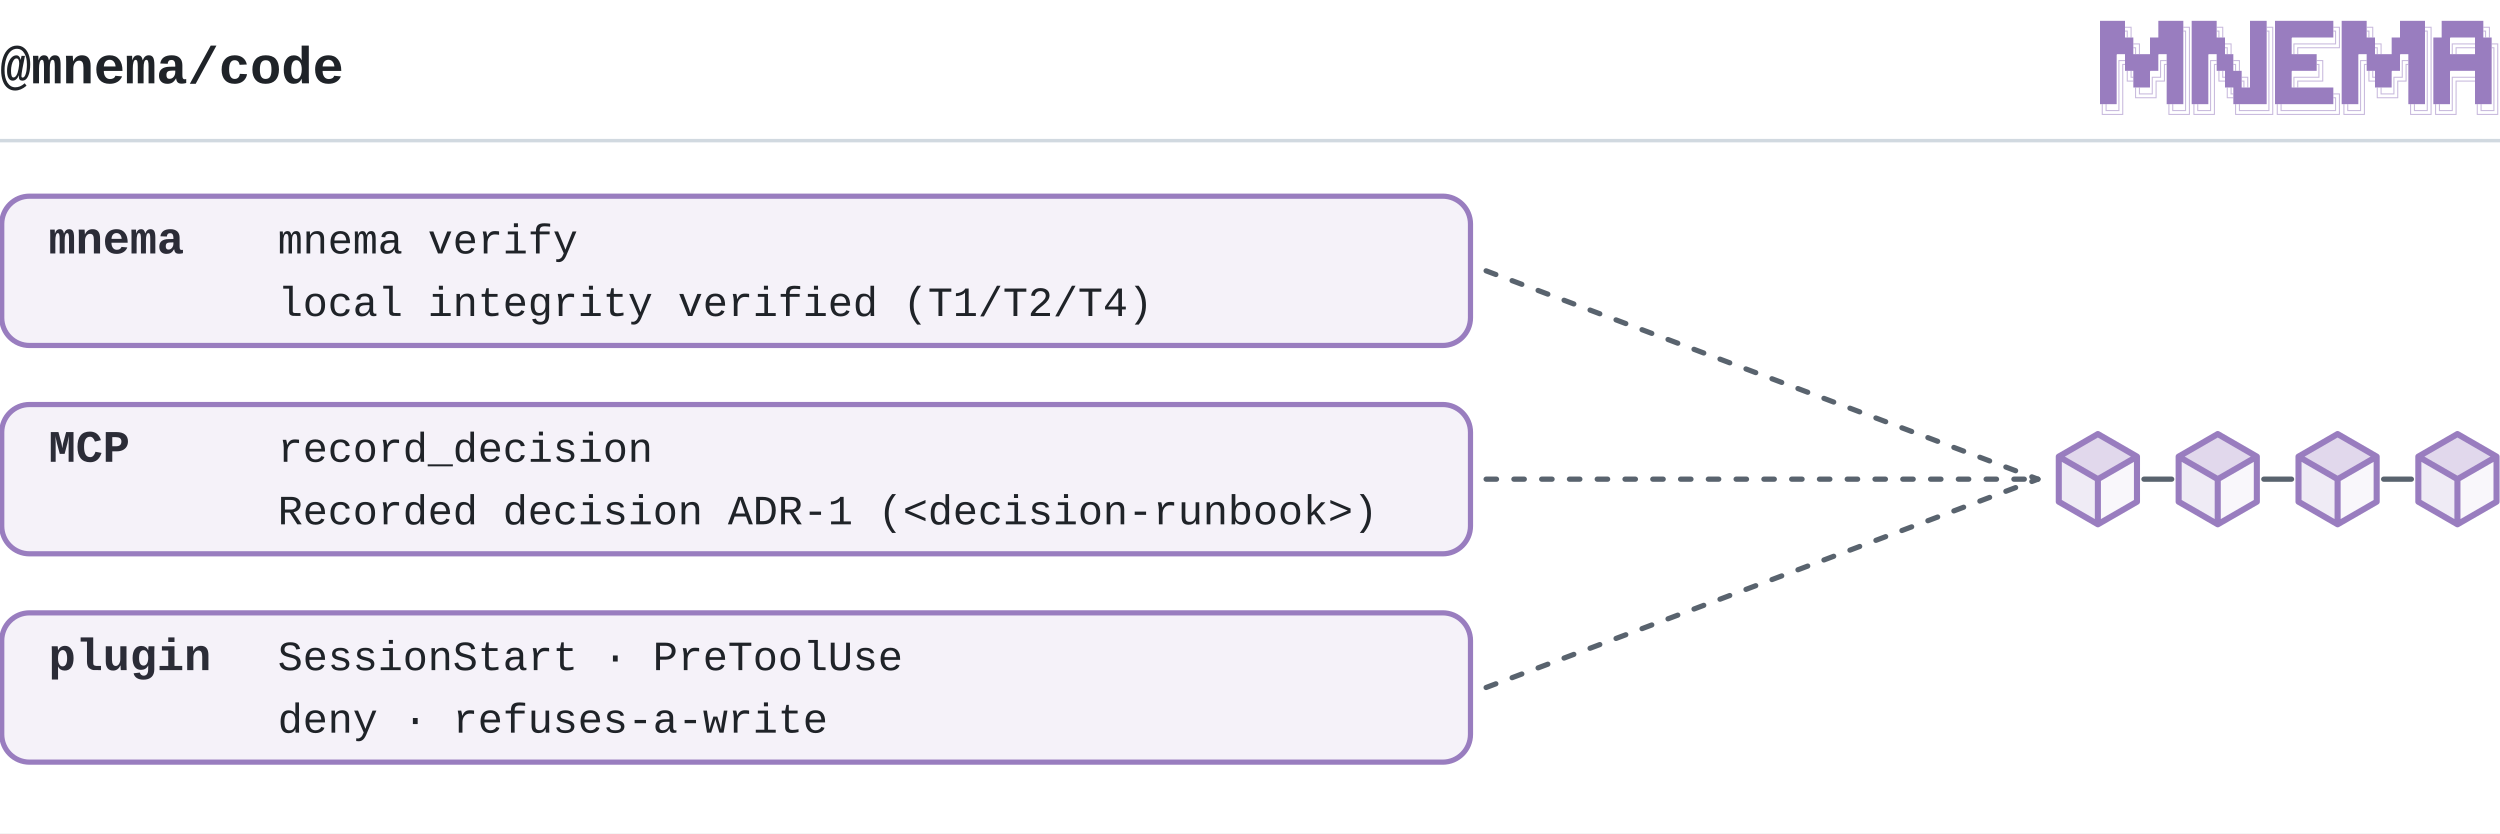
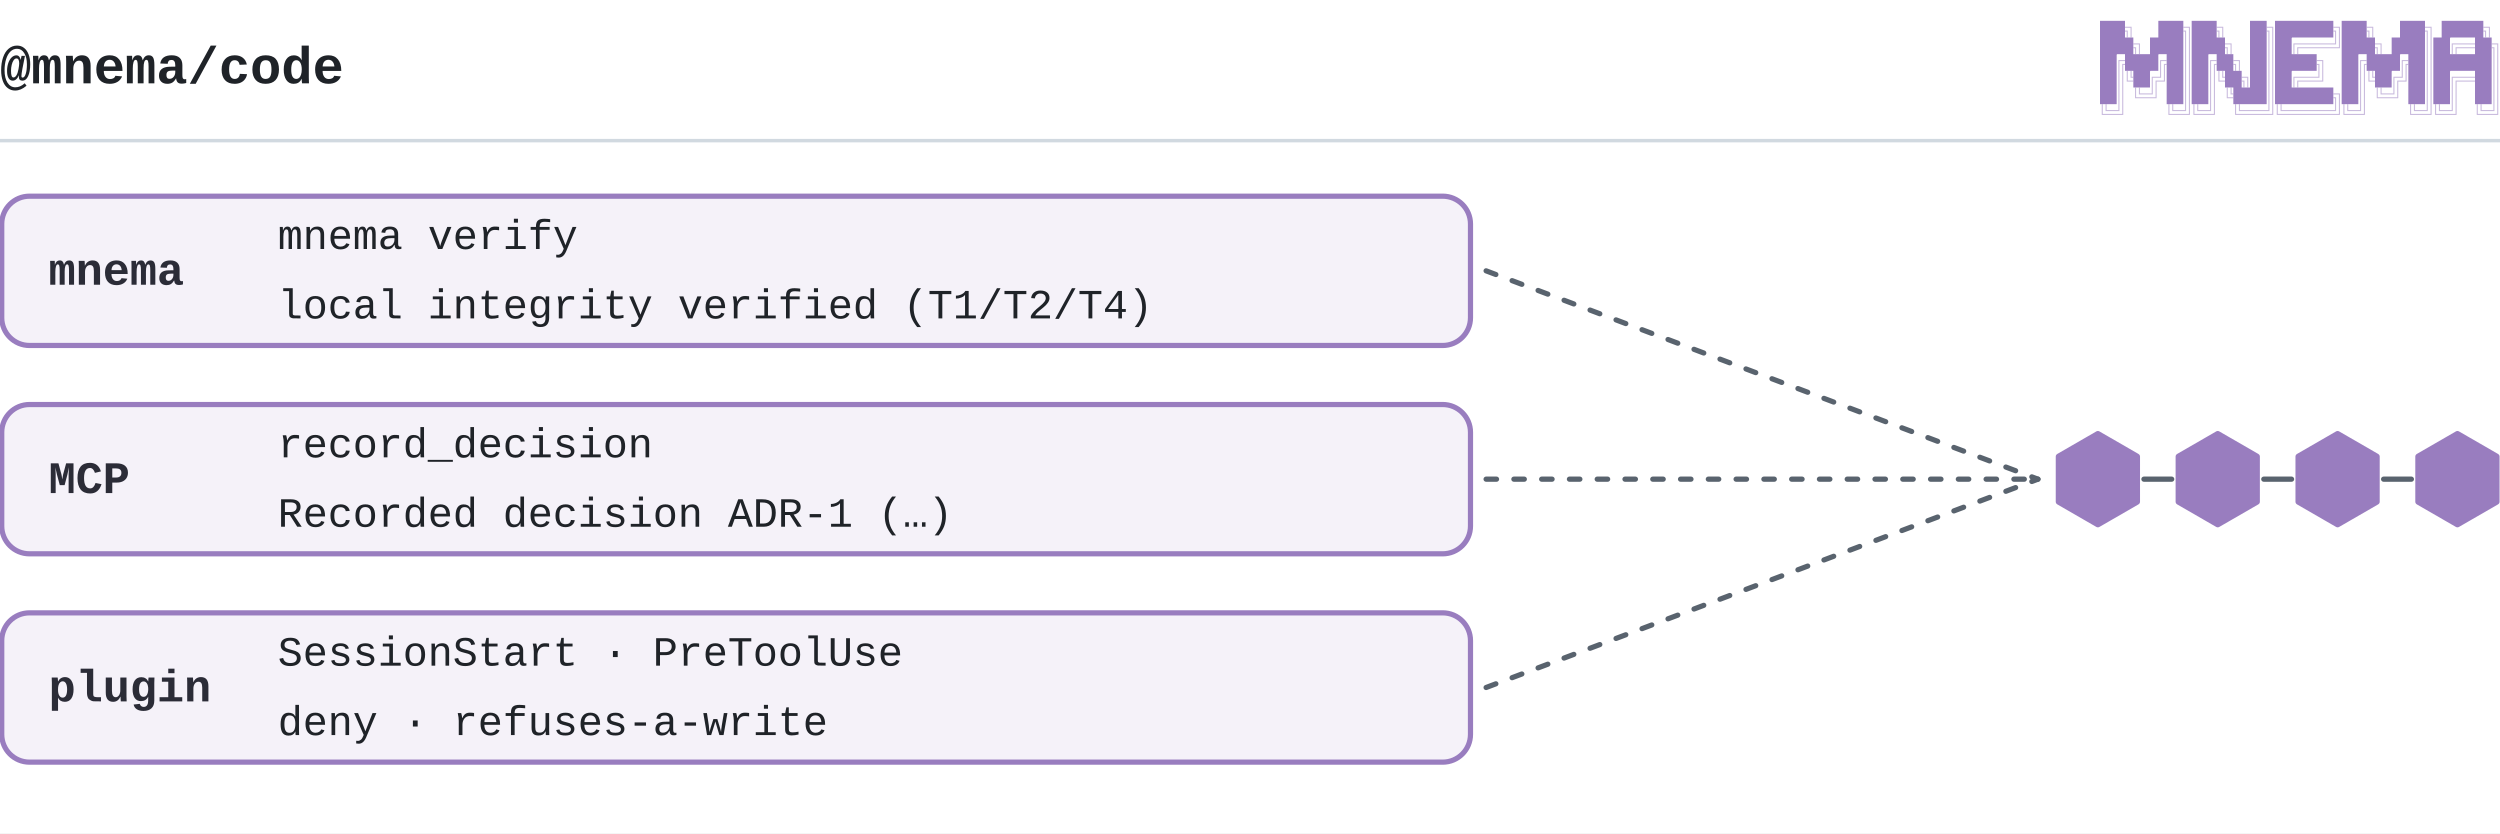
<svg xmlns="http://www.w3.org/2000/svg" width="100%" viewBox="0 0 720 240" role="img" aria-label="Your decisions, handed to your agents' sessions and held at the edits they govern — append-only and signed in the repository, and checkable by anyone.">
  <style>
.a{animation-duration:11s;animation-iteration-count:infinite;animation-timing-function:ease-in-out}
@keyframes k0{0%{opacity:0}32.73%{opacity:0}35.45%{opacity:1}90.91%{opacity:1}93.64%{opacity:0}100%{opacity:0}}
@keyframes k1{0%{opacity:0}49.09%{opacity:0}51.82%{opacity:1}90.91%{opacity:1}93.64%{opacity:0}100%{opacity:0}}
@keyframes k2{0%{opacity:0}18.18%{opacity:0}20.91%{opacity:1}90.91%{opacity:1}93.64%{opacity:0}100%{opacity:0}}
@keyframes k3{0%{opacity:0}20%{opacity:0}22.73%{opacity:1}90.91%{opacity:1}93.64%{opacity:0}100%{opacity:0}}
@keyframes k4{0%{opacity:0}27.27%{opacity:0}30%{opacity:1}90.91%{opacity:1}93.64%{opacity:0}100%{opacity:0}}
@keyframes k5{0%{opacity:0}36.36%{opacity:0}39.09%{opacity:1}90.91%{opacity:1}93.64%{opacity:0}100%{opacity:0}}
@keyframes k6{0%{opacity:0}38.18%{opacity:0}40.91%{opacity:1}73.64%{opacity:1}76.36%{opacity:0}100%{opacity:0}}
@keyframes k7{0%{opacity:0}43.64%{opacity:0}46.36%{opacity:1}73.64%{opacity:1}76.36%{opacity:0}100%{opacity:0}}
@keyframes k8{0%{opacity:0}54.55%{opacity:0}57.27%{opacity:1}90.91%{opacity:1}93.64%{opacity:0}100%{opacity:0}}
@keyframes k9{0%{opacity:0}56.36%{opacity:0}59.09%{opacity:1}90.91%{opacity:1}93.64%{opacity:0}100%{opacity:0}}
@keyframes k10{0%{opacity:0}63.64%{opacity:0}66.36%{opacity:1}90.91%{opacity:1}93.64%{opacity:0}100%{opacity:0}}
@keyframes k11{0%{opacity:0}78.18%{opacity:0}80.91%{opacity:1}90.91%{opacity:1}93.64%{opacity:0}100%{opacity:0}}
@keyframes k12{0%{opacity:0}85.45%{opacity:0}88.18%{opacity:1}90.91%{opacity:1}93.64%{opacity:0}100%{opacity:0}}
- @keyframes k13{0%{opacity:0}81.82%{opacity:0}83.64%{opacity:1}88.18%{opacity:0}100%{opacity:0}}
- @keyframes k14{0%{opacity:0}83.64%{opacity:0}85.45%{opacity:1}90%{opacity:0}100%{opacity:0}}
- @keyframes k15{0%{opacity:0}85.45%{opacity:0}87.27%{opacity:1}91.82%{opacity:0}100%{opacity:0}}
- @keyframes k16{0%{opacity:0}87.27%{opacity:0}89.09%{opacity:1}93.64%{opacity:0}100%{opacity:0}}
+ @keyframes k13{0%{opacity:0}81.82%{opacity:0}84.55%{opacity:1}90.91%{opacity:1}93.64%{opacity:0}100%{opacity:0}}
+ @keyframes k14{0%{opacity:0}83.64%{opacity:0}86.36%{opacity:1}90.91%{opacity:1}93.64%{opacity:0}100%{opacity:0}}
+ @keyframes k15{0%{opacity:0}85.45%{opacity:0}88.18%{opacity:1}90.91%{opacity:1}93.64%{opacity:0}100%{opacity:0}}
+ @keyframes k16{0%{opacity:0}87.27%{opacity:0}90%{opacity:1}90.91%{opacity:1}93.64%{opacity:0}100%{opacity:0}}
@media (prefers-reduced-motion: reduce){.a{animation:none!important}}
</style>
  <rect width="720" height="240" fill="#ffffff" />
  <text x="0" y="24" font-family="ui-monospace,SFMono-Regular,'SF Mono',Menlo,Consolas,'Liberation Mono',monospace" font-size="15" font-weight="600" fill="#1f2328">@mnema/code</text>
  <g transform="translate(604.8 6) scale(0.2)">
    <path data-of="blocks" fill="#997dbf" d="M0 0h12.5v24.5h-12.5zM12 0h12.5v24.5h-12.5zM24 0h12v24.5h-12zM84 0h12.5v24.5h-12.5zM96 0h12.5v24.5h-12.5zM108 0h12v24.5h-12zM132 0h12.5v24.5h-12.5zM144 0h12.5v24.5h-12.5zM156 0h12v24.5h-12zM216 0h12.5v24.5h-12.5zM228 0h12v24.5h-12zM252 0h12.5v24.5h-12.5zM264 0h12.5v24.5h-12.5zM276 0h12.5v24h-12.5zM288 0h12.5v24h-12.5zM300 0h12.5v24h-12.5zM312 0h12.5v24h-12.5zM324 0h12v24h-12zM348 0h12.5v24.5h-12.5zM360 0h12.5v24.5h-12.5zM372 0h12v24.5h-12zM432 0h12.5v24.5h-12.5zM444 0h12.5v24.5h-12.5zM456 0h12v24.5h-12zM492 0h12.5v24.5h-12.5zM504 0h12.5v24h-12.5zM516 0h12.5v24h-12.5zM528 0h12.5v24h-12.5zM540 0h12v24.5h-12zM0 24h12.5v24.5h-12.5zM12 24h12.5v24.5h-12.5zM24 24h12.5v24h-12.5zM36 24h12v24.5h-12zM72 24h12.5v24.5h-12.5zM84 24h12.5v24h-12.5zM96 24h12.5v24.5h-12.5zM108 24h12v24.5h-12zM132 24h12.5v24.5h-12.5zM144 24h12.5v24.5h-12.5zM156 24h12.5v24h-12.5zM168 24h12v24.5h-12zM216 24h12.5v24.5h-12.5zM228 24h12v24.5h-12zM252 24h12.5v24.5h-12.5zM264 24h12v24.5h-12zM348 24h12.5v24.5h-12.5zM360 24h12.5v24.5h-12.5zM372 24h12.5v24h-12.5zM384 24h12v24.5h-12zM420 24h12.5v24.5h-12.5zM432 24h12.5v24h-12.5zM444 24h12.5v24.5h-12.5zM456 24h12v24.5h-12zM480 24h12.5v24.5h-12.5zM492 24h12v24.5h-12zM540 24h12.5v24.5h-12.5zM552 24h12v24.5h-12zM0 48h12.5v24.5h-12.5zM12 48h12v24.5h-12zM36 48h12.5v24h-12.5zM48 48h12.5v24.5h-12.5zM60 48h12.5v24.5h-12.5zM72 48h12v24h-12zM96 48h12.5v24.5h-12.5zM108 48h12v24.5h-12zM132 48h12.5v24.5h-12.5zM144 48h12v24.5h-12zM168 48h12.5v24h-12.5zM180 48h12v24.5h-12zM216 48h12.5v24.5h-12.5zM228 48h12v24.5h-12zM252 48h12.5v24.5h-12.5zM264 48h12.5v24.5h-12.5zM276 48h12.5v24h-12.5zM288 48h12.5v24h-12.5zM300 48h12v24h-12zM348 48h12.5v24.5h-12.5zM360 48h12v24.5h-12zM384 48h12.5v24h-12.5zM396 48h12.5v24.5h-12.5zM408 48h12.5v24.5h-12.5zM420 48h12v24h-12zM444 48h12.5v24.5h-12.5zM456 48h12v24.5h-12zM480 48h12.5v24.5h-12.5zM492 48h12.5v24.5h-12.5zM504 48h12.5v24h-12.5zM516 48h12.5v24h-12.5zM528 48h12.5v24h-12.5zM540 48h12.5v24.5h-12.5zM552 48h12v24.5h-12zM0 72h12.5v24.5h-12.5zM12 72h12v24.5h-12zM48 72h12.5v24h-12.5zM60 72h12v24h-12zM96 72h12.5v24.5h-12.5zM108 72h12v24.5h-12zM132 72h12.5v24.5h-12.5zM144 72h12v24.5h-12zM180 72h12.5v24h-12.5zM192 72h12v24.5h-12zM216 72h12.5v24.5h-12.5zM228 72h12v24.5h-12zM252 72h12.5v24.5h-12.5zM264 72h12v24.5h-12zM348 72h12.5v24.5h-12.5zM360 72h12v24.5h-12zM396 72h12.5v24h-12.5zM408 72h12v24h-12zM444 72h12.5v24.5h-12.5zM456 72h12v24.5h-12zM480 72h12.5v24.5h-12.5zM492 72h12v24.5h-12zM540 72h12.5v24.5h-12.5zM552 72h12v24.5h-12zM0 96h12.5v24h-12.5zM12 96h12v24h-12zM96 96h12.5v24h-12.5zM108 96h12v24h-12zM132 96h12.5v24h-12.5zM144 96h12v24h-12zM192 96h12.5v24h-12.5zM204 96h12.5v24h-12.5zM216 96h12.5v24h-12.5zM228 96h12v24h-12zM252 96h12.5v24h-12.5zM264 96h12.5v24h-12.5zM276 96h12.5v24h-12.5zM288 96h12.5v24h-12.5zM300 96h12.5v24h-12.5zM312 96h12.5v24h-12.5zM324 96h12v24h-12zM348 96h12.5v24h-12.5zM360 96h12v24h-12zM444 96h12.5v24h-12.5zM456 96h12v24h-12zM480 96h12.5v24h-12.5zM492 96h12v24h-12zM540 96h12.5v24h-12.5zM552 96h12v24h-12z" />
    <path data-of="lines" fill="none" stroke="#997dbf" stroke-opacity="0.55" stroke-width="1.5" stroke-linejoin="miter" d="M36 9.25L44.75 9.25L44.75 24M36 14.75L39.25 14.75L39.25 24M120 9.25L128.75 9.25L128.75 24M120 14.75L123.25 14.75L123.25 24M168 9.25L176.75 9.25L176.75 24M168 14.75L171.25 14.75L171.25 24M240 9.25L248.75 9.25L248.75 24M240 14.75L243.25 14.75L243.25 24M336 9.25L344.75 9.25L344.75 24M336 14.75L339.25 14.75L339.25 24M384 9.25L392.75 9.25L392.75 24M384 14.75L387.25 14.75L387.25 24M468 9.25L476.75 9.25L476.75 24M468 14.75L471.25 14.75L471.25 24M552 9.25L560.75 9.25L560.75 24M552 14.75L555.25 14.75L555.25 24M48 33.25L56.75 33.25L56.75 48M48 38.75L51.25 38.75L51.25 48M123.25 24L123.25 48M128.75 24L128.75 48M180 33.25L188.75 33.25L188.75 48M180 38.75L183.25 38.75L183.25 48M243.25 24L243.25 48M248.75 24L248.75 48M288 33.25L279.25 33.25L279.25 48M288 38.75L284.75 38.75L284.75 48M288 33.25L300 33.25M288 38.75L300 38.75M300 33.25L312 33.25M300 38.75L312 38.75M312 33.25L324 33.25M312 38.75L324 38.75M324 33.25L336 33.25M324 38.75L336 38.75M344.75 24L344.75 38.75L336 38.75M339.25 24L339.25 33.25L336 33.25M396 33.25L404.75 33.25L404.75 48M396 38.75L399.25 38.75L399.25 48M471.25 24L471.25 48M476.75 24L476.75 48M516 33.25L507.25 33.25L507.25 48M516 38.75L512.75 38.75L512.75 48M516 33.25L528 33.25M516 38.75L528 38.75M528 33.25L540 33.25M528 38.75L540 38.75M564 33.25L572.75 33.25L572.75 48M564 38.75L567.25 38.75L567.25 48M36 57.25L27.25 57.25L27.25 72M36 62.75L32.75 62.75L32.75 72M96 57.25L87.25 57.25L87.25 72M96 62.75L92.75 62.75L92.75 72M123.25 48L123.25 72M128.75 48L128.75 72M168 57.25L159.25 57.25L159.25 72M168 62.75L164.75 62.75L164.75 72M192 57.25L200.75 57.25L200.75 72M192 62.75L195.25 62.75L195.25 72M243.25 48L243.25 72M248.75 48L248.75 72M312 57.25L320.75 57.25L320.75 72M312 62.75L315.25 62.75L315.25 72M384 57.25L375.25 57.25L375.25 72M384 62.75L380.75 62.75L380.75 72M444 57.25L435.25 57.25L435.25 72M444 62.75L440.75 62.75L440.75 72M471.25 48L471.25 72M476.75 48L476.75 72M567.25 48L567.25 72M572.75 48L572.75 72M27.25 72L27.25 96M32.75 72L32.75 96M39.25 72L39.25 86.75L48 86.75M44.75 72L44.75 81.25L48 81.25M84 81.25L75.25 81.25L75.25 96M84 86.75L80.75 86.75L80.75 96M92.75 72L92.75 86.75L84 86.75M87.25 72L87.25 81.25L84 81.25M123.25 72L123.25 96M128.75 72L128.75 96M159.25 72L159.25 96M164.75 72L164.75 96M171.25 72L171.25 86.75L180 86.75M176.75 72L176.75 81.25L180 81.25M204 81.25L212.75 81.25L212.75 96M204 86.75L207.25 86.75L207.25 96M243.25 72L243.25 96M248.75 72L248.75 96M288 81.25L279.25 81.25L279.25 96M288 86.75L284.75 86.75L284.75 96M288 81.25L300 81.25M288 86.75L300 86.75M300 81.25L312 81.25M300 86.75L312 86.75M320.75 72L320.75 86.75L312 86.75M315.25 72L315.25 81.25L312 81.25M375.25 72L375.25 96M380.75 72L380.75 96M387.25 72L387.25 86.75L396 86.75M392.75 72L392.75 81.25L396 81.25M432 81.25L423.25 81.25L423.25 96M432 86.75L428.75 86.75L428.75 96M440.75 72L440.75 86.75L432 86.75M435.25 72L435.25 81.25L432 81.25M471.25 72L471.25 96M476.75 72L476.75 96M516 81.25L507.25 81.25L507.25 96M516 86.75L512.75 86.75L512.75 96M516 81.25L528 81.25M516 86.75L528 86.75M528 81.25L540 81.25M528 86.75L540 86.75M567.25 72L567.25 96M572.75 72L572.75 96M27.25 96L27.25 120M32.75 96L32.75 120M51.25 96L51.25 110.75L60 110.75M56.75 96L56.75 105.25L60 105.25M60 105.25L72 105.25M60 110.75L72 110.75M80.75 96L80.75 110.75L72 110.75M75.25 96L75.25 105.25L72 105.25M123.25 96L123.25 120M128.75 96L128.75 120M159.25 96L159.25 120M164.75 96L164.75 120M183.25 96L183.25 110.75L192 110.75M188.75 96L188.75 105.25L192 105.25M243.25 96L243.25 120M248.75 96L248.75 120M336 105.25L344.75 105.25L344.75 120M336 110.75L339.25 110.75L339.25 120M375.25 96L375.25 120M380.75 96L380.75 120M399.25 96L399.25 110.75L408 110.75M404.75 96L404.75 105.25L408 105.25M408 105.25L420 105.25M408 110.75L420 110.75M428.75 96L428.75 110.75L420 110.75M423.25 96L423.25 105.25L420 105.25M471.25 96L471.25 120M476.75 96L476.75 120M507.25 96L507.25 120M512.75 96L512.75 120M567.25 96L567.25 120M572.75 96L572.75 120M3.25 120L3.25 134.75L12 134.75M8.75 120L8.75 129.25L12 129.25M12 129.25L24 129.25M12 134.75L24 134.75M32.75 120L32.75 134.75L24 134.75M27.25 120L27.25 129.25L24 129.25M99.25 120L99.25 134.75L108 134.75M104.75 120L104.75 129.25L108 129.25M108 129.25L120 129.25M108 134.75L120 134.75M128.75 120L128.75 134.75L120 134.75M123.25 120L123.25 129.25L120 129.25M135.25 120L135.25 134.75L144 134.75M140.75 120L140.75 129.25L144 129.25M144 129.25L156 129.25M144 134.75L156 134.75M164.75 120L164.75 134.75L156 134.75M159.25 120L159.25 129.25L156 129.25M195.25 120L195.25 134.75L204 134.75M200.75 120L200.75 129.25L204 129.25M204 129.25L216 129.25M204 134.75L216 134.75M216 129.25L228 129.25M216 134.75L228 134.75M228 129.25L240 129.25M228 134.75L240 134.75M248.75 120L248.75 134.75L240 134.75M243.25 120L243.25 129.25L240 129.25M255.25 120L255.25 134.75L264 134.75M260.75 120L260.75 129.25L264 129.25M264 129.25L276 129.25M264 134.75L276 134.75M276 129.25L288 129.25M276 134.75L288 134.75M288 129.25L300 129.25M288 134.75L300 134.75M300 129.25L312 129.25M300 134.75L312 134.75M312 129.25L324 129.25M312 134.75L324 134.75M324 129.25L336 129.25M324 134.75L336 134.75M344.75 120L344.75 134.75L336 134.75M339.25 120L339.25 129.25L336 129.25M351.25 120L351.25 134.75L360 134.75M356.75 120L356.75 129.25L360 129.25M360 129.25L372 129.25M360 134.75L372 134.75M380.75 120L380.75 134.75L372 134.75M375.25 120L375.25 129.25L372 129.25M447.25 120L447.25 134.75L456 134.75M452.75 120L452.75 129.25L456 129.25M456 129.25L468 129.25M456 134.75L468 134.75M476.75 120L476.75 134.75L468 134.75M471.25 120L471.25 129.25L468 129.25M483.25 120L483.25 134.75L492 134.75M488.75 120L488.75 129.25L492 129.25M492 129.25L504 129.25M492 134.75L504 134.75M512.75 120L512.75 134.75L504 134.75M507.25 120L507.25 129.25L504 129.25M543.25 120L543.25 134.75L552 134.75M548.75 120L548.75 129.25L552 129.25M552 129.25L564 129.25M552 134.75L564 134.75M572.75 120L572.75 134.75L564 134.75M567.25 120L567.25 129.25L564 129.25" />
  </g>
  <path d="M0 40.5H720" stroke="#d1d9e0" />
  <rect x="0.5" y="56.5" width="423" height="43" rx="8" fill="none" stroke="#59636e" />
-   <text x="14" y="73" font-family="ui-monospace,SFMono-Regular,'SF Mono',Menlo,Consolas,'Liberation Mono',monospace" font-size="13" font-weight="600" fill="#1f2328">mnema</text>
+   <text x="14" y="82" font-family="ui-monospace,SFMono-Regular,'SF Mono',Menlo,Consolas,'Liberation Mono',monospace" font-size="13" font-weight="600" fill="#1f2328">mnema</text>
  <path d="M428 78L586.93 138" stroke="#59636e" stroke-width="1.5" stroke-dasharray="3 5" stroke-linecap="round" />
  <rect x="0.5" y="116.5" width="423" height="43" rx="8" fill="none" stroke="#59636e" />
-   <text x="14" y="133" font-family="ui-monospace,SFMono-Regular,'SF Mono',Menlo,Consolas,'Liberation Mono',monospace" font-size="13" font-weight="600" fill="#1f2328">MCP</text>
+   <text x="14" y="142" font-family="ui-monospace,SFMono-Regular,'SF Mono',Menlo,Consolas,'Liberation Mono',monospace" font-size="13" font-weight="600" fill="#1f2328">MCP</text>
  <path d="M428 138L586.93 138" stroke="#59636e" stroke-width="1.5" stroke-dasharray="3 5" stroke-linecap="round" />
  <rect x="0.5" y="176.5" width="423" height="43" rx="8" fill="none" stroke="#59636e" />
-   <text x="14" y="193" font-family="ui-monospace,SFMono-Regular,'SF Mono',Menlo,Consolas,'Liberation Mono',monospace" font-size="13" font-weight="600" fill="#1f2328">plugin</text>
+   <text x="14" y="202" font-family="ui-monospace,SFMono-Regular,'SF Mono',Menlo,Consolas,'Liberation Mono',monospace" font-size="13" font-weight="600" fill="#1f2328">plugin</text>
  <path d="M428 198L586.93 138" stroke="#59636e" stroke-width="1.5" stroke-dasharray="3 5" stroke-linecap="round" />
  <path d="M604.19 125L615.45 131.5L604.19 138L592.93 131.5z" fill="#997dbf" fill-opacity="0.3" />
  <path d="M592.93 131.5L604.19 138L604.19 151L592.93 144.5z" fill="#997dbf" fill-opacity="0.16" />
  <path d="M604.19 138L615.45 131.5L615.45 144.5L604.19 151z" fill="#997dbf" fill-opacity="0.06" />
  <path d="M604.19 125L615.45 131.5L615.45 144.5L604.19 151L592.93 144.5L592.93 131.5zM592.93 131.5L604.19 138L615.45 131.5M604.19 138V151" fill="none" stroke="#997dbf" stroke-width="1.75" stroke-linejoin="round" />
  <path d="M617.45 138H625.45" stroke="#59636e" stroke-width="1.5" stroke-linecap="round" />
  <path d="M638.71 125L649.97 131.5L638.71 138L627.45 131.5z" fill="#997dbf" fill-opacity="0.3" />
  <path d="M627.45 131.5L638.71 138L638.71 151L627.45 144.5z" fill="#997dbf" fill-opacity="0.16" />
  <path d="M638.71 138L649.97 131.5L649.97 144.5L638.71 151z" fill="#997dbf" fill-opacity="0.06" />
  <path d="M638.71 125L649.97 131.5L649.97 144.5L638.71 151L627.45 144.5L627.45 131.5zM627.45 131.5L638.71 138L649.97 131.5M638.71 138V151" fill="none" stroke="#997dbf" stroke-width="1.75" stroke-linejoin="round" />
  <g class="a" style="animation-name:k0">
    <path d="M651.97 138H659.97" stroke="#59636e" stroke-width="1.5" stroke-linecap="round" />
    <path d="M673.23 125L684.48 131.5L673.23 138L661.97 131.5z" fill="#997dbf" fill-opacity="0.3" />
    <path d="M661.97 131.5L673.23 138L673.23 151L661.97 144.5z" fill="#997dbf" fill-opacity="0.16" />
    <path d="M673.23 138L684.48 131.5L684.48 144.5L673.23 151z" fill="#997dbf" fill-opacity="0.06" />
    <path d="M673.23 125L684.48 131.5L684.48 144.5L673.23 151L661.97 144.5L661.97 131.5zM661.97 131.5L673.23 138L684.48 131.5M673.23 138V151" fill="none" stroke="#997dbf" stroke-width="1.75" stroke-linejoin="round" />
  </g>
  <g class="a" style="animation-name:k1">
    <path d="M686.48 138H694.48" stroke="#59636e" stroke-width="1.5" stroke-linecap="round" />
    <path d="M707.74 125L719 131.5L707.74 138L696.48 131.5z" fill="#997dbf" fill-opacity="0.3" />
    <path d="M696.48 131.5L707.74 138L707.74 151L696.48 144.5z" fill="#997dbf" fill-opacity="0.16" />
    <path d="M707.74 138L719 131.5L719 144.5L707.74 151z" fill="#997dbf" fill-opacity="0.06" />
    <path d="M707.74 125L719 131.5L719 144.5L707.74 151L696.48 144.5L696.48 131.5zM696.48 131.5L707.74 138L719 131.5M707.74 138V151" fill="none" stroke="#997dbf" stroke-width="1.75" stroke-linejoin="round" />
  </g>
  <rect class="a" style="animation-name:k2" x="0.5" y="116.5" width="423" height="43" rx="8" fill="#997dbf" fill-opacity="0.1" stroke="#997dbf" stroke-width="1.5" />
-   <text class="a" style="animation-name:k3" x="80" y="133" font-family="ui-monospace,SFMono-Regular,'SF Mono',Menlo,Consolas,'Liberation Mono',monospace" font-size="12" fill="#1f2328">record_decision</text>
-   <text class="a" style="animation-name:k4" x="80" y="151" font-family="ui-monospace,SFMono-Regular,'SF Mono',Menlo,Consolas,'Liberation Mono',monospace" font-size="12" fill="#1f2328">Recorded decision ADR-1 (&lt;decision-runbook&gt;)</text>
+   <text class="a" style="animation-name:k3" x="80" y="131.7" font-family="ui-monospace,SFMono-Regular,'SF Mono',Menlo,Consolas,'Liberation Mono',monospace" font-size="12" fill="#1f2328">record_decision</text>
+   <text class="a" style="animation-name:k4" x="80" y="151.7" font-family="ui-monospace,SFMono-Regular,'SF Mono',Menlo,Consolas,'Liberation Mono',monospace" font-size="12" fill="#1f2328">Recorded decision ADR-1 (…)</text>
  <rect class="a" style="animation-name:k5" x="0.5" y="56.5" width="423" height="43" rx="8" fill="#997dbf" fill-opacity="0.1" stroke="#997dbf" stroke-width="1.5" />
-   <text class="a" style="animation-name:k6" opacity="0" x="80" y="73" font-family="ui-monospace,SFMono-Regular,'SF Mono',Menlo,Consolas,'Liberation Mono',monospace" font-size="12" fill="#1f2328">mnema decision move accept</text>
-   <text class="a" style="animation-name:k7" opacity="0" x="80" y="91" font-family="ui-monospace,SFMono-Regular,'SF Mono',Menlo,Consolas,'Liberation Mono',monospace" font-size="12" fill="#1f2328">Decision ADR-1 (&lt;decision-runbook&gt;) → accepted</text>
+   <text class="a" style="animation-name:k6" opacity="0" x="80" y="71.7" font-family="ui-monospace,SFMono-Regular,'SF Mono',Menlo,Consolas,'Liberation Mono',monospace" font-size="12" fill="#1f2328">mnema decision move accept</text>
+   <text class="a" style="animation-name:k7" opacity="0" x="80" y="91.7" font-family="ui-monospace,SFMono-Regular,'SF Mono',Menlo,Consolas,'Liberation Mono',monospace" font-size="12" fill="#1f2328">Decision ADR-1 (…) → accepted</text>
  <rect class="a" style="animation-name:k8" x="0.5" y="176.5" width="423" height="43" rx="8" fill="#997dbf" fill-opacity="0.1" stroke="#997dbf" stroke-width="1.5" />
-   <text class="a" style="animation-name:k9" x="80" y="193" font-family="ui-monospace,SFMono-Regular,'SF Mono',Menlo,Consolas,'Liberation Mono',monospace" font-size="12" fill="#1f2328">SessionStart · PreToolUse</text>
-   <text class="a" style="animation-name:k10" x="80" y="211" font-family="ui-monospace,SFMono-Regular,'SF Mono',Menlo,Consolas,'Liberation Mono',monospace" font-size="12" fill="#1f2328">deny · refuses-a-write</text>
-   <text class="a" style="animation-name:k11" x="80" y="73" font-family="ui-monospace,SFMono-Regular,'SF Mono',Menlo,Consolas,'Liberation Mono',monospace" font-size="12" fill="#1f2328">mnema verify</text>
-   <text class="a" style="animation-name:k12" x="80" y="91" font-family="ui-monospace,SFMono-Regular,'SF Mono',Menlo,Consolas,'Liberation Mono',monospace" font-size="12" fill="#1f2328">local integrity verified (T1/T2/T4)</text>
-   <path class="a" style="animation-name:k13" opacity="0" d="M604.19 125L615.45 131.5L615.45 144.5L604.19 151L592.93 144.5L592.93 131.5z" fill="#997dbf" fill-opacity="0.85" />
-   <path class="a" style="animation-name:k14" opacity="0" d="M638.71 125L649.97 131.5L649.97 144.5L638.71 151L627.45 144.5L627.45 131.5z" fill="#997dbf" fill-opacity="0.85" />
-   <path class="a" style="animation-name:k15" opacity="0" d="M673.23 125L684.48 131.5L684.48 144.5L673.23 151L661.97 144.5L661.97 131.5z" fill="#997dbf" fill-opacity="0.85" />
-   <path class="a" style="animation-name:k16" opacity="0" d="M707.74 125L719 131.5L719 144.5L707.74 151L696.48 144.5L696.48 131.5z" fill="#997dbf" fill-opacity="0.85" />
+   <text class="a" style="animation-name:k9" x="80" y="191.7" font-family="ui-monospace,SFMono-Regular,'SF Mono',Menlo,Consolas,'Liberation Mono',monospace" font-size="12" fill="#1f2328">SessionStart · PreToolUse</text>
+   <text class="a" style="animation-name:k10" x="80" y="211.7" font-family="ui-monospace,SFMono-Regular,'SF Mono',Menlo,Consolas,'Liberation Mono',monospace" font-size="12" fill="#1f2328">deny · refuses-a-write</text>
+   <text class="a" style="animation-name:k11" x="80" y="71.7" font-family="ui-monospace,SFMono-Regular,'SF Mono',Menlo,Consolas,'Liberation Mono',monospace" font-size="12" fill="#1f2328">mnema verify</text>
+   <text class="a" style="animation-name:k12" x="80" y="91.7" font-family="ui-monospace,SFMono-Regular,'SF Mono',Menlo,Consolas,'Liberation Mono',monospace" font-size="12" fill="#1f2328">local integrity verified (T1/T2/T4)</text>
+   <path class="a" style="animation-name:k13" d="M604.19 125L615.45 131.5L615.45 144.5L604.19 151L592.93 144.5L592.93 131.5z" fill="#997dbf" />
+   <path class="a" style="animation-name:k14" d="M638.71 125L649.97 131.5L649.97 144.5L638.71 151L627.45 144.5L627.45 131.5z" fill="#997dbf" />
+   <path class="a" style="animation-name:k15" d="M673.23 125L684.48 131.5L684.48 144.5L673.23 151L661.97 144.5L661.97 131.5z" fill="#997dbf" />
+   <path class="a" style="animation-name:k16" d="M707.74 125L719 131.5L719 144.5L707.74 151L696.48 144.5L696.48 131.5z" fill="#997dbf" />
</svg>
